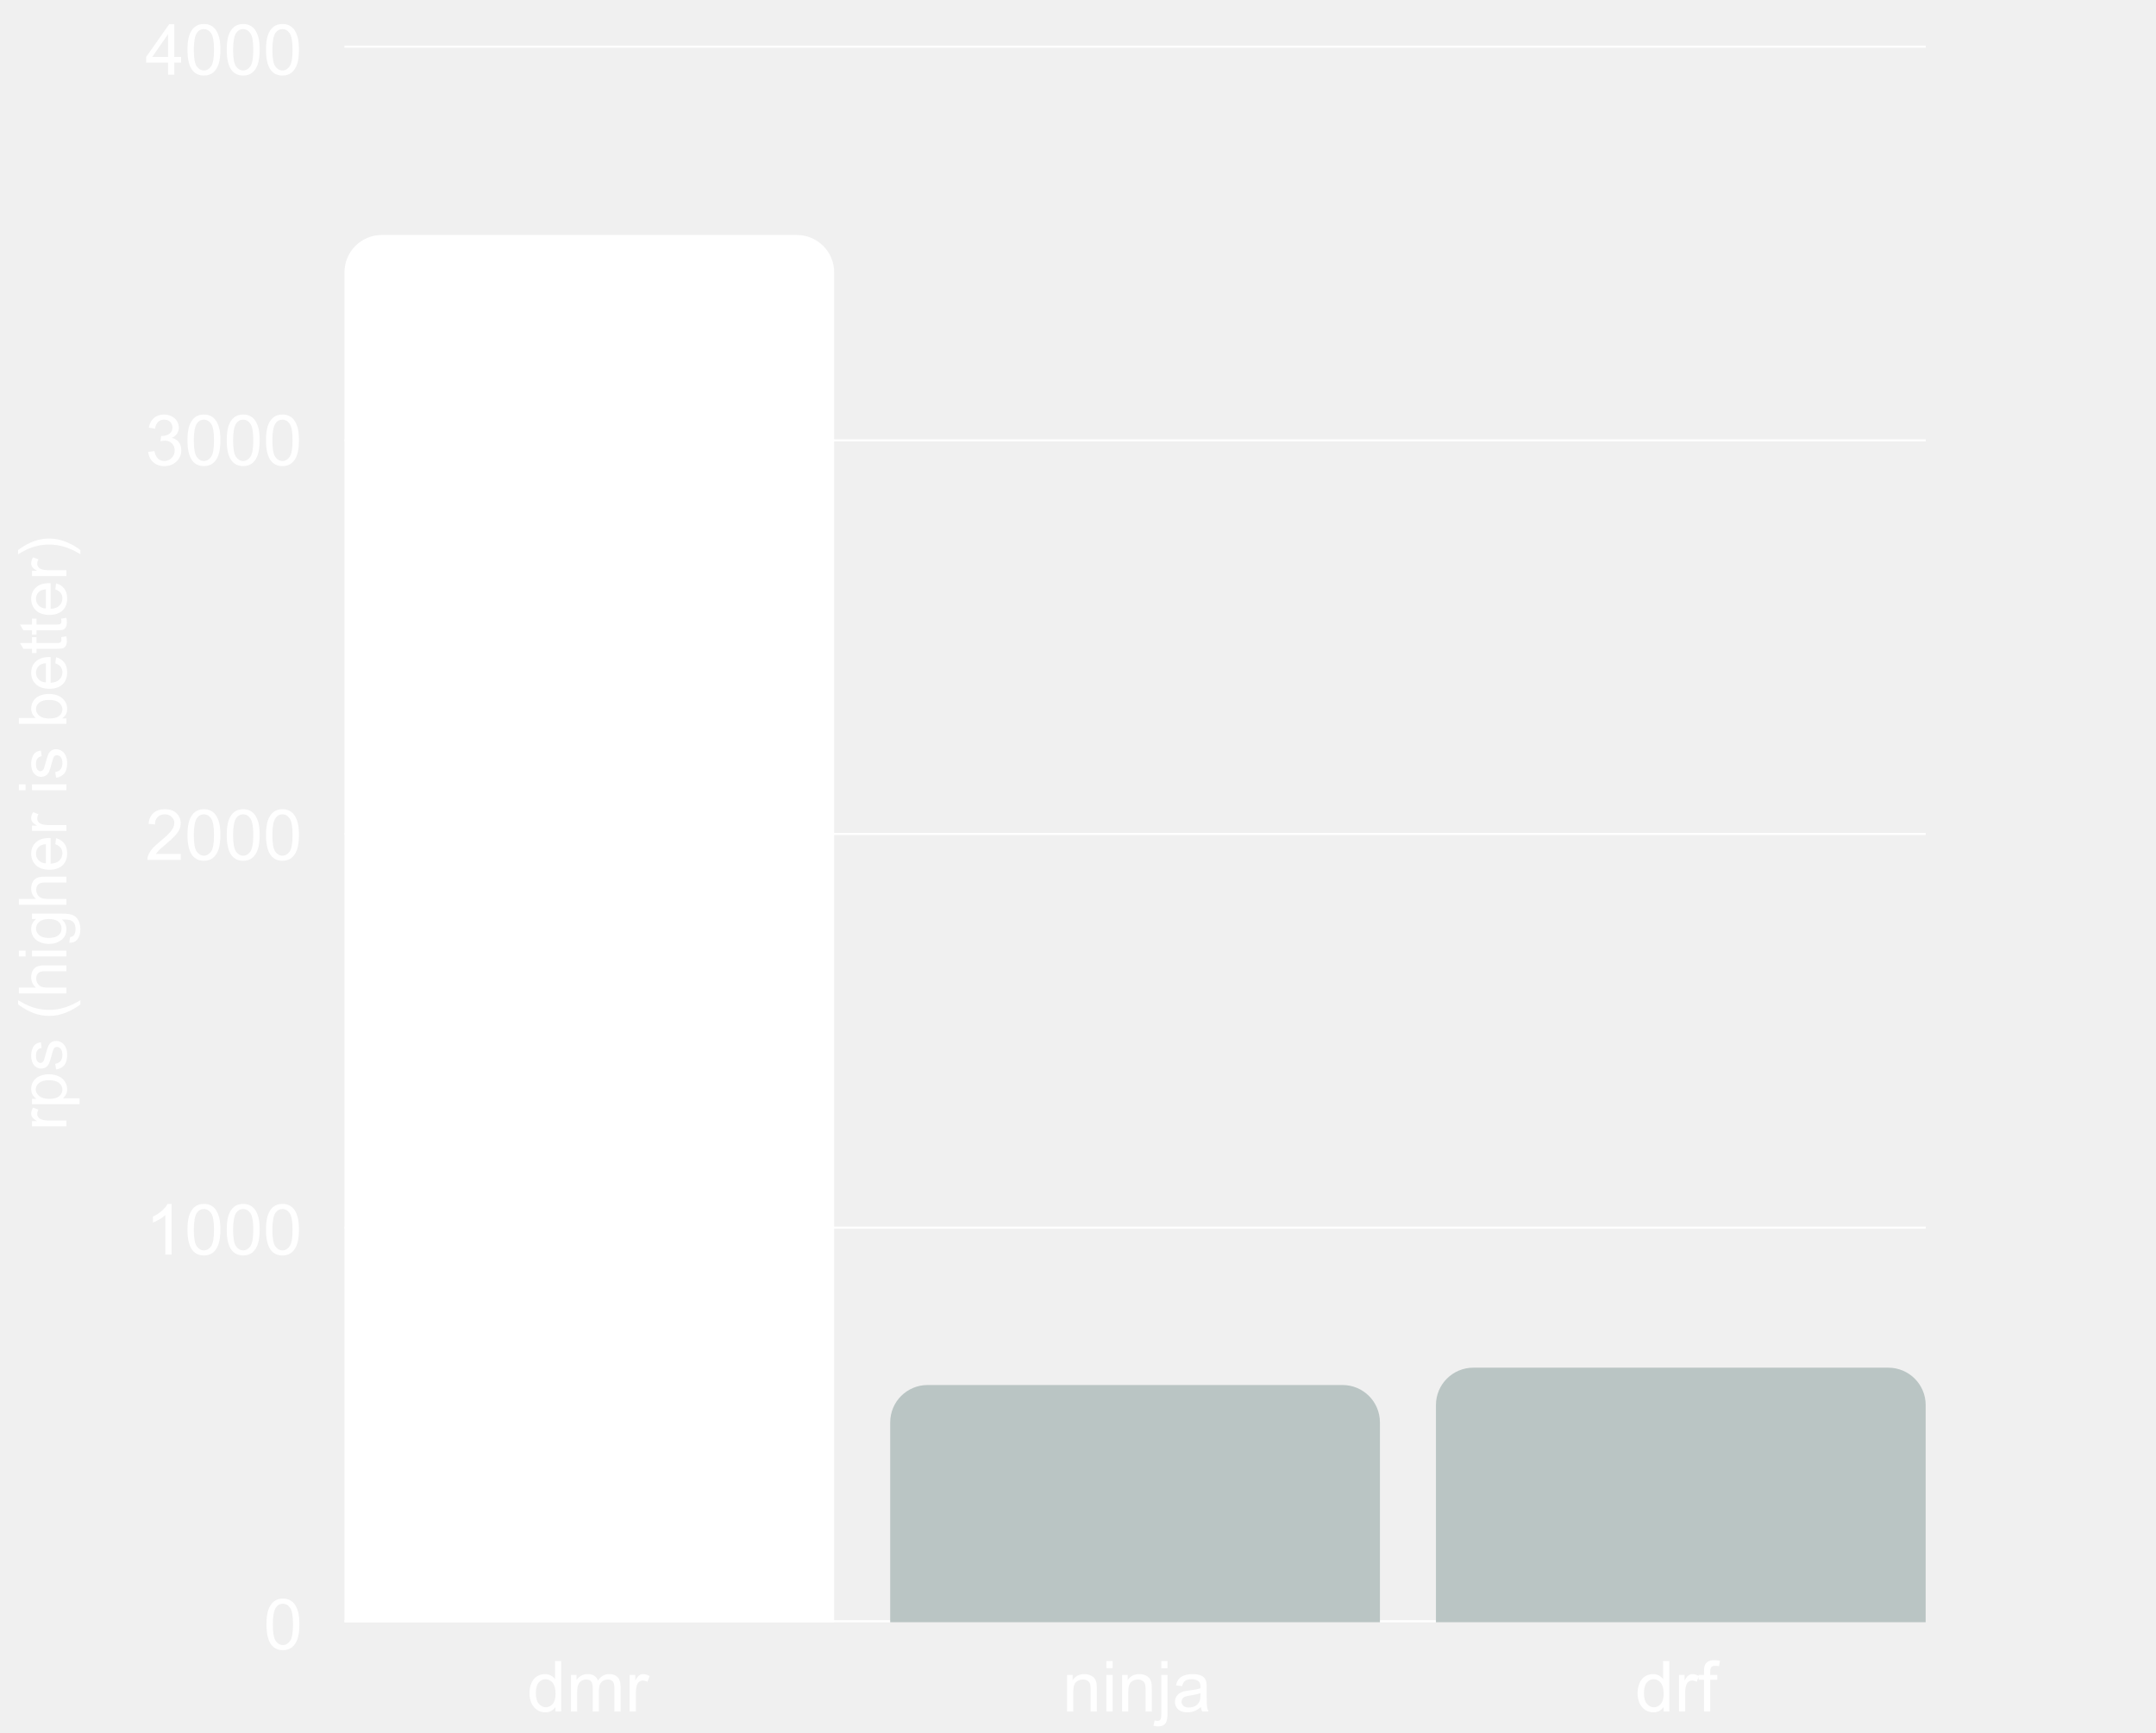
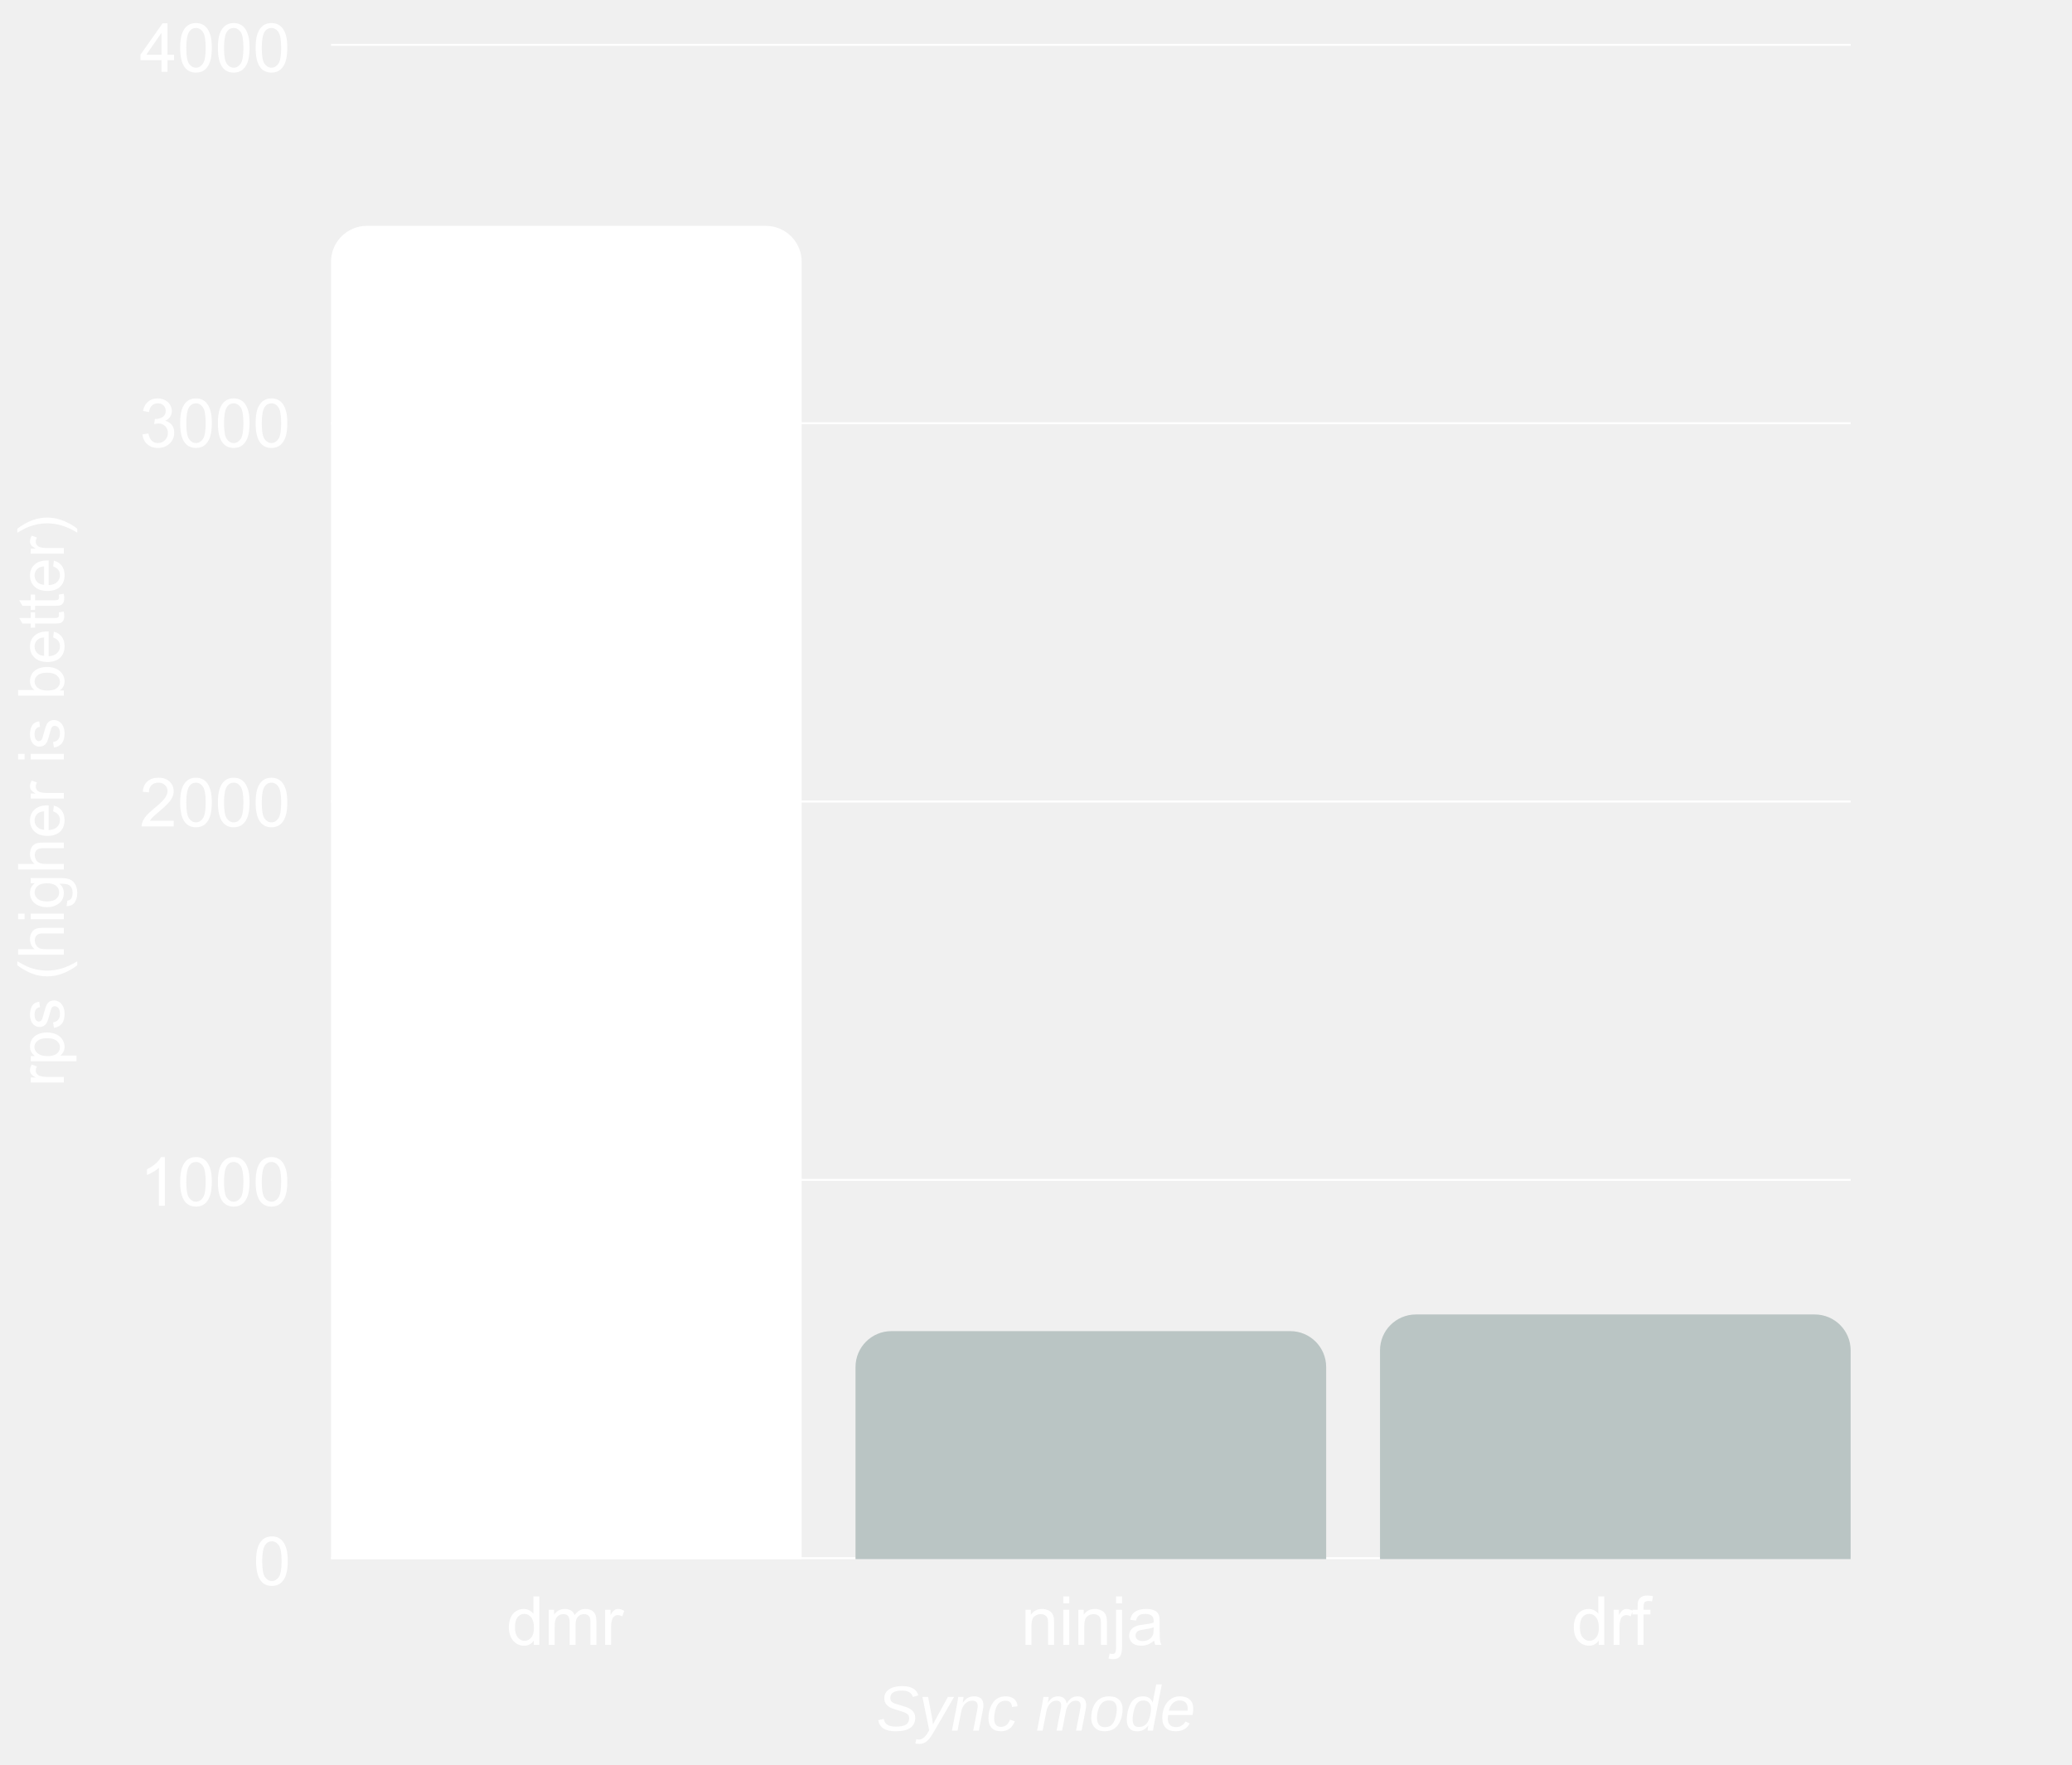
- <svg xmlns="http://www.w3.org/2000/svg" width="1039" height="835" viewBox="0 0 1039 835" fill="none">
+ <svg xmlns="http://www.w3.org/2000/svg" width="1039" height="885" viewBox="0 0 1039 885" fill="none">
  <path d="M166 22.5H928" stroke="white" />
  <path d="M166 212.25H928" stroke="white" />
  <path d="M166 402H928" stroke="white" />
  <path d="M166 591.75H928" stroke="white" />
  <path d="M166 781.5H928" stroke="white" />
  <path d="M166 131.274C166 121.333 174.059 113.274 184 113.274H384C393.941 113.274 402 121.333 402 131.274V782H166V131.274Z" fill="white" />
  <path d="M429 685.621C429 675.680 437.059 667.621 447 667.621H647C656.941 667.621 665 675.680 665 685.621V782H429V685.621Z" fill="#BAC5C4" />
  <path d="M692 677.263C692 667.322 700.059 659.263 710 659.263H910C919.941 659.263 928 667.322 928 677.263V782H692V677.263Z" fill="#BAC5C4" />
  <path transform="translate(0 -253)" d="M80.99 289V283.173H70.432V280.434L81.538 264.662H83.978V280.434H87.266V283.173H83.978V289H80.99ZM80.99 280.434V269.46L73.37 280.434H80.99ZM90.337 276.997C90.337 274.119 90.63 271.806 91.217 270.058C91.814 268.298 92.694 266.942 93.856 265.99C95.03 265.038 96.502 264.562 98.272 264.562C99.579 264.562 100.724 264.828 101.709 265.359C102.694 265.88 103.507 266.638 104.149 267.634C104.791 268.619 105.295 269.825 105.66 271.253C106.025 272.67 106.208 274.584 106.208 276.997C106.208 279.853 105.915 282.16 105.328 283.92C104.742 285.669 103.862 287.024 102.688 287.987C101.526 288.939 100.054 289.415 98.272 289.415C95.926 289.415 94.083 288.574 92.744 286.892C91.139 284.866 90.337 281.568 90.337 276.997ZM93.408 276.997C93.408 280.993 93.873 283.654 94.803 284.982C95.743 286.299 96.9 286.958 98.272 286.958C99.645 286.958 100.796 286.294 101.726 284.966C102.666 283.638 103.137 280.981 103.137 276.997C103.137 272.991 102.666 270.329 101.726 269.012C100.796 267.695 99.634 267.036 98.239 267.036C96.867 267.036 95.771 267.617 94.952 268.779C93.923 270.262 93.408 273.002 93.408 276.997ZM109.263 276.997C109.263 274.119 109.556 271.806 110.143 270.058C110.74 268.298 111.62 266.942 112.782 265.99C113.955 265.038 115.427 264.562 117.198 264.562C118.504 264.562 119.65 264.828 120.635 265.359C121.62 265.88 122.433 266.638 123.075 267.634C123.717 268.619 124.221 269.825 124.586 271.253C124.951 272.67 125.134 274.584 125.134 276.997C125.134 279.853 124.84 282.16 124.254 283.92C123.667 285.669 122.787 287.024 121.614 287.987C120.452 288.939 118.98 289.415 117.198 289.415C114.852 289.415 113.009 288.574 111.67 286.892C110.065 284.866 109.263 281.568 109.263 276.997ZM112.334 276.997C112.334 280.993 112.799 283.654 113.729 284.982C114.669 286.299 115.826 286.958 117.198 286.958C118.571 286.958 119.722 286.294 120.651 284.966C121.592 283.638 122.062 280.981 122.062 276.997C122.062 272.991 121.592 270.329 120.651 269.012C119.722 267.695 118.56 267.036 117.165 267.036C115.793 267.036 114.697 267.617 113.878 268.779C112.849 270.262 112.334 273.002 112.334 276.997ZM128.188 276.997C128.188 274.119 128.482 271.806 129.068 270.058C129.666 268.298 130.546 266.942 131.708 265.99C132.881 265.038 134.353 264.562 136.124 264.562C137.43 264.562 138.576 264.828 139.561 265.359C140.546 265.88 141.359 266.638 142.001 267.634C142.643 268.619 143.146 269.825 143.512 271.253C143.877 272.67 144.06 274.584 144.06 276.997C144.06 279.853 143.766 282.16 143.18 283.92C142.593 285.669 141.713 287.024 140.54 287.987C139.378 288.939 137.906 289.415 136.124 289.415C133.778 289.415 131.935 288.574 130.596 286.892C128.991 284.866 128.188 281.568 128.188 276.997ZM131.26 276.997C131.26 280.993 131.725 283.654 132.654 284.982C133.595 286.299 134.752 286.958 136.124 286.958C137.496 286.958 138.647 286.294 139.577 284.966C140.518 283.638 140.988 280.981 140.988 276.997C140.988 272.991 140.518 270.329 139.577 269.012C138.647 267.695 137.485 267.036 136.091 267.036C134.718 267.036 133.623 267.617 132.804 268.779C131.774 270.262 131.26 273.002 131.26 276.997Z" fill="white" />
  <path transform="translate(0 -189.75)" d="M71.428 407.575L74.416 407.177C74.759 408.87 75.34 410.093 76.159 410.846C76.989 411.587 77.996 411.958 79.181 411.958C80.586 411.958 81.77 411.471 82.733 410.497C83.707 409.523 84.194 408.317 84.194 406.878C84.194 405.506 83.746 404.377 82.85 403.491C81.953 402.595 80.813 402.146 79.43 402.146C78.865 402.146 78.162 402.257 77.321 402.479L77.653 399.855C77.853 399.878 78.013 399.889 78.135 399.889C79.408 399.889 80.553 399.557 81.571 398.893C82.59 398.229 83.099 397.205 83.099 395.821C83.099 394.726 82.728 393.818 81.986 393.099C81.245 392.379 80.287 392.02 79.114 392.02C77.952 392.02 76.984 392.385 76.209 393.115C75.434 393.846 74.936 394.941 74.715 396.402L71.727 395.871C72.092 393.868 72.922 392.318 74.217 391.223C75.512 390.116 77.122 389.562 79.048 389.562C80.376 389.562 81.599 389.85 82.717 390.426C83.835 390.99 84.687 391.765 85.273 392.75C85.871 393.735 86.17 394.781 86.17 395.888C86.17 396.939 85.888 397.896 85.323 398.76C84.759 399.623 83.923 400.309 82.816 400.818C84.255 401.15 85.373 401.842 86.17 402.894C86.967 403.934 87.365 405.24 87.365 406.812C87.365 408.937 86.591 410.741 85.041 412.224C83.492 413.696 81.533 414.432 79.164 414.432C77.028 414.432 75.252 413.795 73.835 412.522C72.429 411.25 71.627 409.601 71.428 407.575ZM90.337 401.997C90.337 399.119 90.63 396.806 91.217 395.058C91.814 393.298 92.694 391.942 93.856 390.99C95.03 390.038 96.502 389.562 98.272 389.562C99.579 389.562 100.724 389.828 101.709 390.359C102.694 390.88 103.507 391.638 104.149 392.634C104.791 393.619 105.295 394.825 105.66 396.253C106.025 397.67 106.208 399.584 106.208 401.997C106.208 404.853 105.915 407.16 105.328 408.92C104.742 410.669 103.862 412.024 102.688 412.987C101.526 413.939 100.054 414.415 98.272 414.415C95.926 414.415 94.083 413.574 92.744 411.892C91.139 409.866 90.337 406.568 90.337 401.997ZM93.408 401.997C93.408 405.993 93.873 408.654 94.803 409.982C95.743 411.299 96.9 411.958 98.272 411.958C99.645 411.958 100.796 411.294 101.726 409.966C102.666 408.638 103.137 405.981 103.137 401.997C103.137 397.991 102.666 395.329 101.726 394.012C100.796 392.695 99.634 392.036 98.239 392.036C96.867 392.036 95.771 392.617 94.952 393.779C93.923 395.262 93.408 398.002 93.408 401.997ZM109.263 401.997C109.263 399.119 109.556 396.806 110.143 395.058C110.74 393.298 111.62 391.942 112.782 390.99C113.955 390.038 115.427 389.562 117.198 389.562C118.504 389.562 119.65 389.828 120.635 390.359C121.62 390.88 122.433 391.638 123.075 392.634C123.717 393.619 124.221 394.825 124.586 396.253C124.951 397.67 125.134 399.584 125.134 401.997C125.134 404.853 124.84 407.16 124.254 408.92C123.667 410.669 122.787 412.024 121.614 412.987C120.452 413.939 118.98 414.415 117.198 414.415C114.852 414.415 113.009 413.574 111.67 411.892C110.065 409.866 109.263 406.568 109.263 401.997ZM112.334 401.997C112.334 405.993 112.799 408.654 113.729 409.982C114.669 411.299 115.826 411.958 117.198 411.958C118.571 411.958 119.722 411.294 120.651 409.966C121.592 408.638 122.062 405.981 122.062 401.997C122.062 397.991 121.592 395.329 120.651 394.012C119.722 392.695 118.56 392.036 117.165 392.036C115.793 392.036 114.697 392.617 113.878 393.779C112.849 395.262 112.334 398.002 112.334 401.997ZM128.188 401.997C128.188 399.119 128.482 396.806 129.068 395.058C129.666 393.298 130.546 391.942 131.708 390.99C132.881 390.038 134.353 389.562 136.124 389.562C137.43 389.562 138.576 389.828 139.561 390.359C140.546 390.88 141.359 391.638 142.001 392.634C142.643 393.619 143.146 394.825 143.512 396.253C143.877 397.67 144.06 399.584 144.06 401.997C144.06 404.853 143.766 407.16 143.18 408.92C142.593 410.669 141.713 412.024 140.54 412.987C139.378 413.939 137.906 414.415 136.124 414.415C133.778 414.415 131.935 413.574 130.596 411.892C128.991 409.866 128.188 406.568 128.188 401.997ZM131.26 401.997C131.26 405.993 131.725 408.654 132.654 409.982C133.595 411.299 134.752 411.958 136.124 411.958C137.496 411.958 138.647 411.294 139.577 409.966C140.518 408.638 140.988 405.981 140.988 401.997C140.988 397.991 140.518 395.329 139.577 394.012C138.647 392.695 137.485 392.036 136.091 392.036C134.718 392.036 133.623 392.617 132.804 393.779C131.774 395.262 131.26 398.002 131.26 401.997Z" fill="white" />
  <path transform="translate(0 -126.5)" d="M87.116 538.128V541H71.029C71.007 540.281 71.123 539.589 71.378 538.925C71.787 537.829 72.44 536.75 73.337 535.688C74.245 534.625 75.55 533.396 77.255 532.002C79.9 529.833 81.688 528.117 82.617 526.855C83.547 525.583 84.012 524.382 84.012 523.253C84.012 522.069 83.586 521.073 82.733 520.265C81.892 519.446 80.791 519.036 79.43 519.036C77.991 519.036 76.84 519.468 75.977 520.331C75.113 521.194 74.676 522.39 74.665 523.917L71.594 523.602C71.804 521.311 72.595 519.567 73.968 518.372C75.34 517.166 77.183 516.562 79.496 516.562C81.831 516.562 83.68 517.21 85.041 518.505C86.402 519.8 87.083 521.405 87.083 523.319C87.083 524.293 86.884 525.251 86.485 526.191C86.087 527.132 85.423 528.123 84.493 529.163C83.575 530.203 82.042 531.631 79.894 533.446C78.102 534.951 76.951 535.975 76.441 536.518C75.932 537.049 75.512 537.586 75.18 538.128H87.116ZM90.337 528.997C90.337 526.119 90.63 523.806 91.217 522.058C91.814 520.298 92.694 518.942 93.856 517.99C95.03 517.038 96.502 516.562 98.272 516.562C99.579 516.562 100.724 516.828 101.709 517.359C102.694 517.88 103.507 518.638 104.149 519.634C104.791 520.619 105.295 521.825 105.66 523.253C106.025 524.67 106.208 526.584 106.208 528.997C106.208 531.853 105.915 534.16 105.328 535.92C104.742 537.669 103.862 539.024 102.688 539.987C101.526 540.939 100.054 541.415 98.272 541.415C95.926 541.415 94.083 540.574 92.744 538.892C91.139 536.866 90.337 533.568 90.337 528.997ZM93.408 528.997C93.408 532.993 93.873 535.654 94.803 536.982C95.743 538.299 96.9 538.958 98.272 538.958C99.645 538.958 100.796 538.294 101.726 536.966C102.666 535.638 103.137 532.981 103.137 528.997C103.137 524.991 102.666 522.329 101.726 521.012C100.796 519.695 99.634 519.036 98.239 519.036C96.867 519.036 95.771 519.617 94.952 520.779C93.923 522.262 93.408 525.002 93.408 528.997ZM109.263 528.997C109.263 526.119 109.556 523.806 110.143 522.058C110.74 520.298 111.62 518.942 112.782 517.99C113.955 517.038 115.427 516.562 117.198 516.562C118.504 516.562 119.65 516.828 120.635 517.359C121.62 517.88 122.433 518.638 123.075 519.634C123.717 520.619 124.221 521.825 124.586 523.253C124.951 524.67 125.134 526.584 125.134 528.997C125.134 531.853 124.84 534.16 124.254 535.92C123.667 537.669 122.787 539.024 121.614 539.987C120.452 540.939 118.98 541.415 117.198 541.415C114.852 541.415 113.009 540.574 111.67 538.892C110.065 536.866 109.263 533.568 109.263 528.997ZM112.334 528.997C112.334 532.993 112.799 535.654 113.729 536.982C114.669 538.299 115.826 538.958 117.198 538.958C118.571 538.958 119.722 538.294 120.651 536.966C121.592 535.638 122.062 532.981 122.062 528.997C122.062 524.991 121.592 522.329 120.651 521.012C119.722 519.695 118.56 519.036 117.165 519.036C115.793 519.036 114.697 519.617 113.878 520.779C112.849 522.262 112.334 525.002 112.334 528.997ZM128.188 528.997C128.188 526.119 128.482 523.806 129.068 522.058C129.666 520.298 130.546 518.942 131.708 517.99C132.881 517.038 134.353 516.562 136.124 516.562C137.43 516.562 138.576 516.828 139.561 517.359C140.546 517.88 141.359 518.638 142.001 519.634C142.643 520.619 143.146 521.825 143.512 523.253C143.877 524.67 144.06 526.584 144.06 528.997C144.06 531.853 143.766 534.16 143.18 535.92C142.593 537.669 141.713 539.024 140.54 539.987C139.378 540.939 137.906 541.415 136.124 541.415C133.778 541.415 131.935 540.574 130.596 538.892C128.991 536.866 128.188 533.568 128.188 528.997ZM131.26 528.997C131.26 532.993 131.725 535.654 132.654 536.982C133.595 538.299 134.752 538.958 136.124 538.958C137.496 538.958 138.647 538.294 139.577 536.966C140.518 535.638 140.988 532.981 140.988 528.997C140.988 524.991 140.518 522.329 139.577 521.012C138.647 519.695 137.485 519.036 136.091 519.036C134.718 519.036 133.623 519.617 132.804 520.779C131.774 522.262 131.26 525.002 131.26 528.997Z" fill="white" />
  <path transform="translate(0 -63.25)" d="M82.667 668H79.679V648.958C78.959 649.644 78.013 650.33 76.84 651.017C75.678 651.703 74.632 652.217 73.702 652.561V649.672C75.373 648.886 76.834 647.934 78.085 646.816C79.336 645.699 80.221 644.614 80.741 643.562H82.667V668ZM90.337 655.997C90.337 653.119 90.63 650.806 91.217 649.058C91.814 647.298 92.694 645.942 93.856 644.99C95.03 644.038 96.502 643.562 98.272 643.562C99.579 643.562 100.724 643.828 101.709 644.359C102.694 644.88 103.507 645.638 104.149 646.634C104.791 647.619 105.295 648.825 105.66 650.253C106.025 651.67 106.208 653.584 106.208 655.997C106.208 658.853 105.915 661.16 105.328 662.92C104.742 664.669 103.862 666.024 102.688 666.987C101.526 667.939 100.054 668.415 98.272 668.415C95.926 668.415 94.083 667.574 92.744 665.892C91.139 663.866 90.337 660.568 90.337 655.997ZM93.408 655.997C93.408 659.993 93.873 662.654 94.803 663.982C95.743 665.299 96.9 665.958 98.272 665.958C99.645 665.958 100.796 665.294 101.726 663.966C102.666 662.638 103.137 659.981 103.137 655.997C103.137 651.991 102.666 649.329 101.726 648.012C100.796 646.695 99.634 646.036 98.239 646.036C96.867 646.036 95.771 646.617 94.952 647.779C93.923 649.262 93.408 652.002 93.408 655.997ZM109.263 655.997C109.263 653.119 109.556 650.806 110.143 649.058C110.74 647.298 111.62 645.942 112.782 644.99C113.955 644.038 115.427 643.562 117.198 643.562C118.504 643.562 119.65 643.828 120.635 644.359C121.62 644.88 122.433 645.638 123.075 646.634C123.717 647.619 124.221 648.825 124.586 650.253C124.951 651.67 125.134 653.584 125.134 655.997C125.134 658.853 124.84 661.16 124.254 662.92C123.667 664.669 122.787 666.024 121.614 666.987C120.452 667.939 118.98 668.415 117.198 668.415C114.852 668.415 113.009 667.574 111.67 665.892C110.065 663.866 109.263 660.568 109.263 655.997ZM112.334 655.997C112.334 659.993 112.799 662.654 113.729 663.982C114.669 665.299 115.826 665.958 117.198 665.958C118.571 665.958 119.722 665.294 120.651 663.966C121.592 662.638 122.062 659.981 122.062 655.997C122.062 651.991 121.592 649.329 120.651 648.012C119.722 646.695 118.56 646.036 117.165 646.036C115.793 646.036 114.697 646.617 113.878 647.779C112.849 649.262 112.334 652.002 112.334 655.997ZM128.188 655.997C128.188 653.119 128.482 650.806 129.068 649.058C129.666 647.298 130.546 645.942 131.708 644.99C132.881 644.038 134.353 643.562 136.124 643.562C137.43 643.562 138.576 643.828 139.561 644.359C140.546 644.88 141.359 645.638 142.001 646.634C142.643 647.619 143.146 648.825 143.512 650.253C143.877 651.67 144.06 653.584 144.06 655.997C144.06 658.853 143.766 661.16 143.18 662.92C142.593 664.669 141.713 666.024 140.54 666.987C139.378 667.939 137.906 668.415 136.124 668.415C133.778 668.415 131.935 667.574 130.596 665.892C128.991 663.866 128.188 660.568 128.188 655.997ZM131.26 655.997C131.26 659.993 131.725 662.654 132.654 663.982C133.595 665.299 134.752 665.958 136.124 665.958C137.496 665.958 138.647 665.294 139.577 663.966C140.518 662.638 140.988 659.981 140.988 655.997C140.988 651.991 140.518 649.329 139.577 648.012C138.647 646.695 137.485 646.036 136.091 646.036C134.718 646.036 133.623 646.617 132.804 647.779C131.774 649.262 131.26 652.002 131.26 655.997Z" fill="white" />
  <path transform="translate(0 0)" d="M128.411 782.997C128.411 780.119 128.704 777.806 129.291 776.058C129.889 774.298 130.769 772.942 131.931 771.99C133.104 771.038 134.576 770.562 136.347 770.562C137.653 770.562 138.798 770.828 139.783 771.359C140.768 771.88 141.582 772.638 142.224 773.634C142.866 774.619 143.369 775.825 143.734 777.253C144.1 778.67 144.282 780.584 144.282 782.997C144.282 785.853 143.989 788.16 143.402 789.92C142.816 791.669 141.936 793.024 140.763 793.987C139.601 794.939 138.129 795.415 136.347 795.415C134 795.415 132.158 794.574 130.818 792.892C129.214 790.866 128.411 787.568 128.411 782.997ZM131.482 782.997C131.482 786.993 131.947 789.654 132.877 790.982C133.818 792.299 134.974 792.958 136.347 792.958C137.719 792.958 138.87 792.294 139.8 790.966C140.741 789.638 141.211 786.981 141.211 782.997C141.211 778.991 140.741 776.329 139.8 775.012C138.87 773.695 137.708 773.036 136.313 773.036C134.941 773.036 133.845 773.617 133.026 774.779C131.997 776.262 131.482 779.002 131.482 782.997Z" fill="white" />
  <path d="M32 542.922L15.406 542.922L15.406 540.391L17.922 540.391C16.745 539.745 15.969 539.151 15.594 538.609C15.219 538.057 15.031 537.453 15.031 536.797C15.031 535.849 15.333 534.885 15.938 533.906L18.547 534.875C18.141 535.562 17.938 536.25 17.938 536.937C17.938 537.552 18.125 538.104 18.5 538.594C18.865 539.083 19.375 539.432 20.031 539.641C21.031 539.953 22.125 540.109 23.312 540.109L32 540.109L32 542.922ZM38.359 532.234L15.406 532.234L15.406 529.672L17.562 529.672C16.719 529.068 16.088 528.385 15.672 527.625C15.245 526.865 15.031 525.943 15.031 524.859C15.031 523.443 15.396 522.193 16.125 521.109C16.854 520.026 17.885 519.208 19.219 518.656C20.542 518.104 21.995 517.828 23.578 517.828C25.276 517.828 26.807 518.135 28.172 518.75C29.526 519.354 30.568 520.24 31.297 521.406C32.016 522.562 32.375 523.781 32.375 525.062C32.375 526 32.177 526.844 31.781 527.594C31.385 528.333 30.885 528.943 30.281 529.422L38.359 529.422L38.359 532.234ZM23.797 529.687C25.932 529.687 27.51 529.255 28.531 528.391C29.552 527.526 30.062 526.479 30.062 525.25C30.062 524 29.537 522.932 28.484 522.047C27.422 521.151 25.781 520.703 23.562 520.703C21.448 520.703 19.865 521.141 18.812 522.016C17.76 522.88 17.234 523.917 17.234 525.125C17.234 526.323 17.797 527.385 18.922 528.312C20.037 529.229 21.662 529.687 23.797 529.687ZM27.047 515.547L26.609 512.766C27.724 512.609 28.578 512.177 29.172 511.469C29.766 510.75 30.062 509.75 30.062 508.469C30.062 507.177 29.802 506.219 29.281 505.594C28.75 504.969 28.13 504.656 27.422 504.656C26.787 504.656 26.287 504.932 25.922 505.484C25.672 505.87 25.354 506.828 24.969 508.359C24.448 510.422 24 511.854 23.625 512.656C23.24 513.448 22.713 514.052 22.047 514.469C21.37 514.875 20.625 515.078 19.812 515.078C19.073 515.078 18.391 514.911 17.766 514.578C17.13 514.234 16.604 513.771 16.188 513.187C15.865 512.75 15.594 512.156 15.375 511.406C15.146 510.646 15.031 509.833 15.031 508.969C15.031 507.667 15.219 506.526 15.594 505.547C15.969 504.557 16.479 503.828 17.125 503.359C17.76 502.891 18.615 502.568 19.688 502.391L20.062 505.141C19.208 505.266 18.542 505.63 18.062 506.234C17.583 506.828 17.344 507.672 17.344 508.766C17.344 510.057 17.557 510.979 17.984 511.531C18.412 512.083 18.912 512.359 19.484 512.359C19.849 512.359 20.177 512.245 20.469 512.016C20.771 511.786 21.021 511.427 21.219 510.937C21.323 510.656 21.562 509.828 21.938 508.453C22.469 506.464 22.906 505.078 23.25 504.297C23.583 503.505 24.073 502.885 24.719 502.437C25.365 501.99 26.167 501.766 27.125 501.766C28.062 501.766 28.948 502.042 29.781 502.594C30.604 503.135 31.245 503.922 31.703 504.953C32.151 505.984 32.375 507.151 32.375 508.453C32.375 510.609 31.927 512.255 31.031 513.391C30.135 514.516 28.807 515.234 27.047 515.547ZM38.734 484.141C36.776 485.693 34.484 487.005 31.859 488.078C29.234 489.151 26.516 489.687 23.703 489.687C21.224 489.687 18.849 489.286 16.578 488.484C13.943 487.547 11.318 486.099 8.703 484.141L8.703 482.125C10.87 483.385 12.417 484.219 13.344 484.625C14.781 485.26 16.281 485.76 17.844 486.125C19.792 486.573 21.75 486.797 23.719 486.797C28.729 486.797 33.734 485.24 38.734 482.125L38.734 484.141ZM32 478.859L9.094 478.859L9.094 476.047L17.312 476.047C15.792 474.734 15.031 473.078 15.031 471.078C15.031 469.849 15.276 468.781 15.766 467.875C16.245 466.969 16.912 466.323 17.766 465.937C18.62 465.542 19.859 465.344 21.484 465.344L32 465.344L32 468.156L21.484 468.156C20.078 468.156 19.057 468.464 18.422 469.078C17.776 469.682 17.453 470.542 17.453 471.656C17.453 472.49 17.672 473.276 18.109 474.016C18.537 474.745 19.12 475.266 19.859 475.578C20.599 475.891 21.62 476.047 22.922 476.047L32 476.047L32 478.859ZM12.328 461.031L9.094 461.031L9.094 458.219L12.328 458.219L12.328 461.031ZM32 461.031L15.406 461.031L15.406 458.219L32 458.219L32 461.031ZM33.375 454.437L33.781 451.703C34.625 451.589 35.24 451.271 35.625 450.75C36.146 450.052 36.406 449.099 36.406 447.891C36.406 446.589 36.146 445.583 35.625 444.875C35.104 444.167 34.375 443.687 33.438 443.437C32.865 443.292 31.662 443.224 29.828 443.234C31.276 444.464 32 445.995 32 447.828C32 450.109 31.177 451.875 29.531 453.125C27.885 454.375 25.912 455 23.609 455C22.026 455 20.568 454.714 19.234 454.141C17.891 453.568 16.854 452.74 16.125 451.656C15.396 450.562 15.031 449.281 15.031 447.812C15.031 445.854 15.823 444.24 17.406 442.969L15.406 442.969L15.406 440.375L29.75 440.375C32.333 440.375 34.161 440.641 35.234 441.172C36.318 441.693 37.172 442.526 37.797 443.672C38.422 444.807 38.734 446.208 38.734 447.875C38.734 449.854 38.286 451.453 37.391 452.672C36.505 453.891 35.167 454.479 33.375 454.437ZM23.406 452.109C25.583 452.109 27.172 451.677 28.172 450.812C29.172 449.948 29.672 448.865 29.672 447.562C29.672 446.271 29.177 445.187 28.188 444.312C27.188 443.437 25.625 443 23.5 443C21.469 443 19.938 443.453 18.906 444.359C17.875 445.255 17.359 446.339 17.359 447.609C17.359 448.859 17.87 449.922 18.891 450.797C19.901 451.672 21.406 452.109 23.406 452.109ZM32 436.109L9.094 436.109L9.094 433.297L17.312 433.297C15.792 431.984 15.031 430.328 15.031 428.328C15.031 427.099 15.276 426.031 15.766 425.125C16.245 424.219 16.912 423.573 17.766 423.187C18.62 422.792 19.859 422.594 21.484 422.594L32 422.594L32 425.406L21.484 425.406C20.078 425.406 19.057 425.714 18.422 426.328C17.776 426.932 17.453 427.792 17.453 428.906C17.453 429.74 17.672 430.526 18.109 431.266C18.537 431.995 19.12 432.516 19.859 432.828C20.599 433.141 21.62 433.297 22.922 433.297L32 433.297L32 436.109ZM26.656 406.937L27.016 404.031C28.713 404.49 30.031 405.339 30.969 406.578C31.906 407.818 32.375 409.401 32.375 411.328C32.375 413.755 31.63 415.682 30.141 417.109C28.641 418.526 26.542 419.234 23.844 419.234C21.052 419.234 18.885 418.516 17.344 417.078C15.802 415.641 15.031 413.776 15.031 411.484C15.031 409.266 15.787 407.453 17.297 406.047C18.807 404.641 20.932 403.937 23.672 403.937C23.838 403.937 24.088 403.943 24.422 403.953L24.422 416.328C26.245 416.224 27.641 415.708 28.609 414.781C29.578 413.854 30.062 412.698 30.062 411.312C30.062 410.281 29.792 409.401 29.25 408.672C28.708 407.943 27.844 407.365 26.656 406.937ZM22.109 416.172L22.109 406.906C20.713 407.031 19.667 407.385 18.969 407.969C17.885 408.865 17.344 410.026 17.344 411.453C17.344 412.745 17.776 413.833 18.641 414.719C19.505 415.594 20.662 416.078 22.109 416.172ZM32 400.516L15.406 400.516L15.406 397.984L17.922 397.984C16.745 397.339 15.969 396.745 15.594 396.203C15.219 395.651 15.031 395.047 15.031 394.391C15.031 393.443 15.333 392.479 15.938 391.5L18.547 392.469C18.141 393.156 17.938 393.844 17.938 394.531C17.938 395.146 18.125 395.698 18.5 396.187C18.865 396.677 19.375 397.026 20.031 397.234C21.031 397.547 22.125 397.703 23.312 397.703L32 397.703L32 400.516ZM12.328 380.906L9.094 380.906L9.094 378.094L12.328 378.094L12.328 380.906ZM32 380.906L15.406 380.906L15.406 378.094L32 378.094L32 380.906ZM27.047 374.922L26.609 372.141C27.724 371.984 28.578 371.552 29.172 370.844C29.766 370.125 30.062 369.125 30.062 367.844C30.062 366.552 29.802 365.594 29.281 364.969C28.75 364.344 28.13 364.031 27.422 364.031C26.787 364.031 26.287 364.307 25.922 364.859C25.672 365.245 25.354 366.203 24.969 367.734C24.448 369.797 24 371.229 23.625 372.031C23.24 372.823 22.713 373.427 22.047 373.844C21.37 374.25 20.625 374.453 19.812 374.453C19.073 374.453 18.391 374.286 17.766 373.953C17.13 373.609 16.604 373.146 16.188 372.562C15.865 372.125 15.594 371.531 15.375 370.781C15.146 370.021 15.031 369.208 15.031 368.344C15.031 367.042 15.219 365.901 15.594 364.922C15.969 363.932 16.479 363.203 17.125 362.734C17.76 362.266 18.615 361.943 19.688 361.766L20.062 364.516C19.208 364.641 18.542 365.005 18.062 365.609C17.583 366.203 17.344 367.047 17.344 368.141C17.344 369.432 17.557 370.354 17.984 370.906C18.412 371.458 18.912 371.734 19.484 371.734C19.849 371.734 20.177 371.62 20.469 371.391C20.771 371.161 21.021 370.802 21.219 370.312C21.323 370.031 21.562 369.203 21.938 367.828C22.469 365.839 22.906 364.453 23.25 363.672C23.583 362.88 24.073 362.26 24.719 361.812C25.365 361.365 26.167 361.141 27.125 361.141C28.062 361.141 28.948 361.417 29.781 361.969C30.604 362.51 31.245 363.297 31.703 364.328C32.151 365.359 32.375 366.526 32.375 367.828C32.375 369.984 31.927 371.63 31.031 372.766C30.135 373.891 28.807 374.609 27.047 374.922ZM32 346.297L32 348.906L9.094 348.906L9.094 346.094L17.266 346.094C15.776 344.906 15.031 343.391 15.031 341.547C15.031 340.526 15.24 339.562 15.656 338.656C16.062 337.74 16.641 336.99 17.391 336.406C18.13 335.812 19.026 335.349 20.078 335.016C21.13 334.682 22.255 334.516 23.453 334.516C26.297 334.516 28.495 335.219 30.047 336.625C31.599 338.031 32.375 339.719 32.375 341.687C32.375 343.646 31.557 345.182 29.922 346.297L32 346.297ZM23.578 346.328C25.568 346.328 27.005 346.057 27.891 345.516C29.338 344.63 30.062 343.432 30.062 341.922C30.062 340.693 29.531 339.63 28.469 338.734C27.396 337.839 25.802 337.391 23.688 337.391C21.521 337.391 19.922 337.823 18.891 338.687C17.859 339.542 17.344 340.578 17.344 341.797C17.344 343.026 17.88 344.089 18.953 344.984C20.016 345.88 21.557 346.328 23.578 346.328ZM26.656 319.719L27.016 316.812C28.713 317.271 30.031 318.12 30.969 319.359C31.906 320.599 32.375 322.182 32.375 324.109C32.375 326.536 31.63 328.464 30.141 329.891C28.641 331.307 26.542 332.016 23.844 332.016C21.052 332.016 18.885 331.297 17.344 329.859C15.802 328.422 15.031 326.557 15.031 324.266C15.031 322.047 15.786 320.234 17.297 318.828C18.807 317.422 20.932 316.719 23.672 316.719C23.838 316.719 24.088 316.724 24.422 316.734L24.422 329.109C26.245 329.005 27.641 328.49 28.609 327.562C29.578 326.635 30.062 325.479 30.062 324.094C30.062 323.062 29.792 322.182 29.25 321.453C28.708 320.724 27.844 320.146 26.656 319.719ZM22.109 328.953L22.109 319.687C20.713 319.812 19.667 320.167 18.969 320.75C17.885 321.646 17.344 322.807 17.344 324.234C17.344 325.526 17.776 326.615 18.641 327.5C19.505 328.375 20.661 328.859 22.109 328.953ZM29.484 307.125L31.969 306.719C32.135 307.51 32.219 308.219 32.219 308.844C32.219 309.865 32.057 310.656 31.734 311.219C31.411 311.781 30.99 312.177 30.469 312.406C29.938 312.635 28.828 312.75 27.141 312.75L17.594 312.75L17.594 314.812L15.406 314.812L15.406 312.75L11.297 312.75L9.609 309.953L15.406 309.953L15.406 307.125L17.594 307.125L17.594 309.953L27.297 309.953C28.099 309.953 28.615 309.906 28.844 309.812C29.073 309.708 29.255 309.547 29.391 309.328C29.526 309.099 29.594 308.776 29.594 308.359C29.594 308.047 29.557 307.635 29.484 307.125ZM29.484 298.219L31.969 297.812C32.135 298.604 32.219 299.312 32.219 299.937C32.219 300.958 32.057 301.75 31.734 302.312C31.411 302.875 30.99 303.271 30.469 303.5C29.938 303.729 28.828 303.844 27.141 303.844L17.594 303.844L17.594 305.906L15.406 305.906L15.406 303.844L11.297 303.844L9.609 301.047L15.406 301.047L15.406 298.219L17.594 298.219L17.594 301.047L27.297 301.047C28.099 301.047 28.615 301 28.844 300.906C29.073 300.802 29.255 300.641 29.391 300.422C29.526 300.193 29.594 299.87 29.594 299.453C29.594 299.141 29.557 298.729 29.484 298.219ZM26.656 284.094L27.016 281.187C28.713 281.646 30.031 282.495 30.969 283.734C31.906 284.974 32.375 286.557 32.375 288.484C32.375 290.911 31.63 292.839 30.141 294.266C28.641 295.682 26.542 296.391 23.844 296.391C21.052 296.391 18.885 295.672 17.344 294.234C15.802 292.797 15.031 290.932 15.031 288.641C15.031 286.422 15.786 284.609 17.297 283.203C18.807 281.797 20.932 281.094 23.672 281.094C23.838 281.094 24.088 281.099 24.422 281.109L24.422 293.484C26.245 293.38 27.641 292.865 28.609 291.937C29.578 291.01 30.062 289.854 30.062 288.469C30.062 287.437 29.792 286.557 29.25 285.828C28.708 285.099 27.844 284.521 26.656 284.094ZM22.109 293.328L22.109 284.062C20.713 284.187 19.667 284.542 18.969 285.125C17.885 286.021 17.344 287.182 17.344 288.609C17.344 289.901 17.776 290.99 18.641 291.875C19.505 292.75 20.661 293.234 22.109 293.328ZM32 277.672L15.406 277.672L15.406 275.141L17.922 275.141C16.745 274.495 15.969 273.901 15.594 273.359C15.219 272.807 15.031 272.203 15.031 271.547C15.031 270.599 15.333 269.635 15.938 268.656L18.547 269.625C18.141 270.312 17.938 271 17.938 271.687C17.938 272.302 18.125 272.854 18.5 273.344C18.865 273.833 19.375 274.182 20.031 274.391C21.031 274.703 22.125 274.859 23.312 274.859L32 274.859L32 277.672ZM38.734 265.141L38.734 267.156C33.734 264.042 28.729 262.484 23.719 262.484C21.76 262.484 19.818 262.708 17.891 263.156C16.328 263.51 14.828 264.005 13.391 264.641C12.453 265.047 10.891 265.885 8.703 267.156L8.703 265.141C11.318 263.182 13.943 261.734 16.578 260.797C18.849 259.995 21.224 259.594 23.703 259.594C26.516 259.594 29.234 260.135 31.859 261.219C34.484 262.292 36.776 263.599 38.734 265.141Z" fill="white" />
  <path d="M514.241 825V807.369H516.931V809.876C518.226 807.939 520.096 806.971 522.542 806.971C523.604 806.971 524.578 807.164 525.464 807.552C526.36 807.928 527.03 808.426 527.473 809.046C527.915 809.666 528.225 810.402 528.402 811.254C528.513 811.807 528.568 812.776 528.568 814.159V825H525.58V814.275C525.58 813.058 525.464 812.15 525.231 811.553C524.999 810.944 524.584 810.463 523.986 810.108C523.4 809.743 522.708 809.561 521.911 809.561C520.638 809.561 519.537 809.965 518.607 810.772C517.689 811.58 517.229 813.113 517.229 815.371V825H514.241ZM533.184 804.099V800.662H536.172V804.099H533.184ZM533.184 825V807.369H536.172V825H533.184ZM540.737 825V807.369H543.427V809.876C544.722 807.939 546.592 806.971 549.038 806.971C550.101 806.971 551.075 807.164 551.96 807.552C552.856 807.928 553.526 808.426 553.969 809.046C554.411 809.666 554.721 810.402 554.898 811.254C555.009 811.807 555.064 812.776 555.064 814.159V825H552.076V814.275C552.076 813.058 551.96 812.15 551.728 811.553C551.495 810.944 551.08 810.463 550.482 810.108C549.896 809.743 549.204 809.561 548.407 809.561C547.134 809.561 546.033 809.965 545.104 810.772C544.185 811.58 543.726 813.113 543.726 815.371V825H540.737ZM559.646 804.132V800.662H562.635V804.132H559.646ZM555.861 831.84L556.426 829.3C557.023 829.455 557.494 829.532 557.837 829.532C558.446 829.532 558.899 829.327 559.198 828.918C559.497 828.52 559.646 827.512 559.646 825.896V807.369H562.635V825.963C562.635 828.132 562.353 829.643 561.788 830.495C561.069 831.602 559.873 832.155 558.202 832.155C557.394 832.155 556.614 832.05 555.861 831.84ZM578.738 822.825C577.632 823.766 576.563 824.43 575.534 824.817C574.516 825.205 573.42 825.398 572.247 825.398C570.31 825.398 568.822 824.928 567.781 823.987C566.741 823.035 566.221 821.824 566.221 820.352C566.221 819.488 566.414 818.702 566.802 817.994C567.2 817.275 567.715 816.699 568.346 816.268C568.988 815.836 569.707 815.509 570.504 815.288C571.09 815.133 571.976 814.984 573.16 814.84C575.573 814.552 577.349 814.209 578.489 813.811C578.5 813.401 578.506 813.141 578.506 813.03C578.506 811.813 578.224 810.955 577.659 810.457C576.896 809.782 575.761 809.444 574.256 809.444C572.85 809.444 571.81 809.693 571.135 810.191C570.471 810.678 569.978 811.547 569.657 812.798L566.735 812.399C567.001 811.149 567.438 810.142 568.047 809.378C568.656 808.603 569.535 808.011 570.687 807.602C571.838 807.181 573.171 806.971 574.688 806.971C576.193 806.971 577.416 807.148 578.356 807.502C579.297 807.856 579.989 808.304 580.432 808.847C580.874 809.378 581.184 810.053 581.361 810.872C581.461 811.381 581.511 812.3 581.511 813.628V817.612C581.511 820.39 581.572 822.15 581.693 822.892C581.826 823.622 582.081 824.325 582.457 825H579.336C579.026 824.38 578.827 823.655 578.738 822.825ZM578.489 816.151C577.405 816.594 575.778 816.97 573.608 817.28C572.38 817.457 571.511 817.657 571.002 817.878C570.493 818.099 570.1 818.426 569.823 818.857C569.547 819.278 569.408 819.748 569.408 820.269C569.408 821.065 569.707 821.729 570.305 822.261C570.913 822.792 571.799 823.058 572.961 823.058C574.112 823.058 575.136 822.809 576.032 822.311C576.929 821.801 577.587 821.11 578.008 820.235C578.329 819.56 578.489 818.564 578.489 817.247V816.151Z" fill="white" />
  <path d="M801.68 825V822.775C800.562 824.524 798.918 825.398 796.749 825.398C795.343 825.398 794.049 825.011 792.864 824.236C791.691 823.462 790.778 822.382 790.125 820.999C789.483 819.604 789.162 818.005 789.162 816.201C789.162 814.441 789.455 812.848 790.042 811.42C790.629 809.981 791.508 808.88 792.682 808.116C793.855 807.353 795.166 806.971 796.616 806.971C797.679 806.971 798.625 807.198 799.455 807.651C800.285 808.094 800.96 808.675 801.48 809.395V800.662H804.452V825H801.68ZM792.233 816.201C792.233 818.459 792.709 820.147 793.661 821.265C794.613 822.382 795.736 822.941 797.031 822.941C798.337 822.941 799.444 822.41 800.352 821.348C801.27 820.274 801.729 818.642 801.729 816.45C801.729 814.037 801.265 812.267 800.335 811.138C799.405 810.009 798.26 809.444 796.898 809.444C795.57 809.444 794.458 809.987 793.562 811.071C792.676 812.156 792.233 813.866 792.233 816.201ZM809.134 825V807.369H811.823V810.042C812.509 808.791 813.14 807.967 813.716 807.568C814.302 807.17 814.944 806.971 815.642 806.971C816.649 806.971 817.673 807.292 818.713 807.934L817.684 810.706C816.953 810.274 816.223 810.059 815.492 810.059C814.839 810.059 814.253 810.258 813.732 810.656C813.212 811.044 812.841 811.586 812.62 812.283C812.288 813.346 812.122 814.508 812.122 815.77V825H809.134ZM821.203 825V809.693H818.563V807.369H821.203V805.493C821.203 804.309 821.308 803.429 821.519 802.854C821.806 802.079 822.31 801.453 823.029 800.978C823.76 800.491 824.778 800.247 826.084 800.247C826.925 800.247 827.855 800.347 828.873 800.546L828.425 803.152C827.805 803.042 827.218 802.986 826.665 802.986C825.757 802.986 825.116 803.18 824.739 803.567C824.363 803.955 824.175 804.68 824.175 805.742V807.369H827.611V809.693H824.175V825H821.203Z" fill="white" />
  <path d="M267.68 825V822.775C266.562 824.524 264.918 825.398 262.749 825.398C261.343 825.398 260.049 825.011 258.864 824.236C257.691 823.462 256.778 822.382 256.125 820.999C255.483 819.604 255.162 818.005 255.162 816.201C255.162 814.441 255.455 812.848 256.042 811.42C256.629 809.981 257.508 808.88 258.682 808.116C259.855 807.353 261.166 806.971 262.616 806.971C263.679 806.971 264.625 807.198 265.455 807.651C266.285 808.094 266.96 808.675 267.48 809.395V800.662H270.452V825H267.68ZM258.233 816.201C258.233 818.459 258.709 820.147 259.661 821.265C260.613 822.382 261.736 822.941 263.031 822.941C264.337 822.941 265.444 822.41 266.352 821.348C267.27 820.274 267.729 818.642 267.729 816.45C267.729 814.037 267.265 812.267 266.335 811.138C265.405 810.009 264.26 809.444 262.898 809.444C261.57 809.444 260.458 809.987 259.562 811.071C258.676 812.156 258.233 813.866 258.233 816.201ZM275.167 825V807.369H277.84V809.843C278.393 808.979 279.129 808.288 280.048 807.768C280.966 807.236 282.012 806.971 283.186 806.971C284.492 806.971 285.56 807.242 286.39 807.784C287.231 808.326 287.823 809.085 288.166 810.059C289.561 808 291.376 806.971 293.611 806.971C295.36 806.971 296.705 807.458 297.646 808.432C298.586 809.395 299.057 810.883 299.057 812.897V825H296.085V813.894C296.085 812.698 295.985 811.84 295.786 811.32C295.598 810.789 295.249 810.363 294.74 810.042C294.231 809.721 293.633 809.561 292.947 809.561C291.708 809.561 290.678 809.976 289.859 810.806C289.04 811.625 288.631 812.942 288.631 814.757V825H285.643V813.545C285.643 812.217 285.399 811.221 284.912 810.557C284.425 809.893 283.628 809.561 282.521 809.561C281.68 809.561 280.9 809.782 280.181 810.225C279.472 810.667 278.958 811.315 278.637 812.167C278.316 813.019 278.155 814.248 278.155 815.853V825H275.167ZM303.456 825V807.369H306.146V810.042C306.832 808.791 307.463 807.967 308.038 807.568C308.625 807.17 309.267 806.971 309.964 806.971C310.971 806.971 311.995 807.292 313.035 807.934L312.006 810.706C311.275 810.274 310.545 810.059 309.814 810.059C309.161 810.059 308.575 810.258 308.055 810.656C307.535 811.044 307.164 811.586 306.942 812.283C306.61 813.346 306.444 814.508 306.444 815.77V825H303.456Z" fill="white" />
+   <text x="519.5" y="868" text-anchor="middle" fill="white" font-family="Arial, sans-serif" font-size="32" font-style="italic">Sync mode</text>
</svg>
